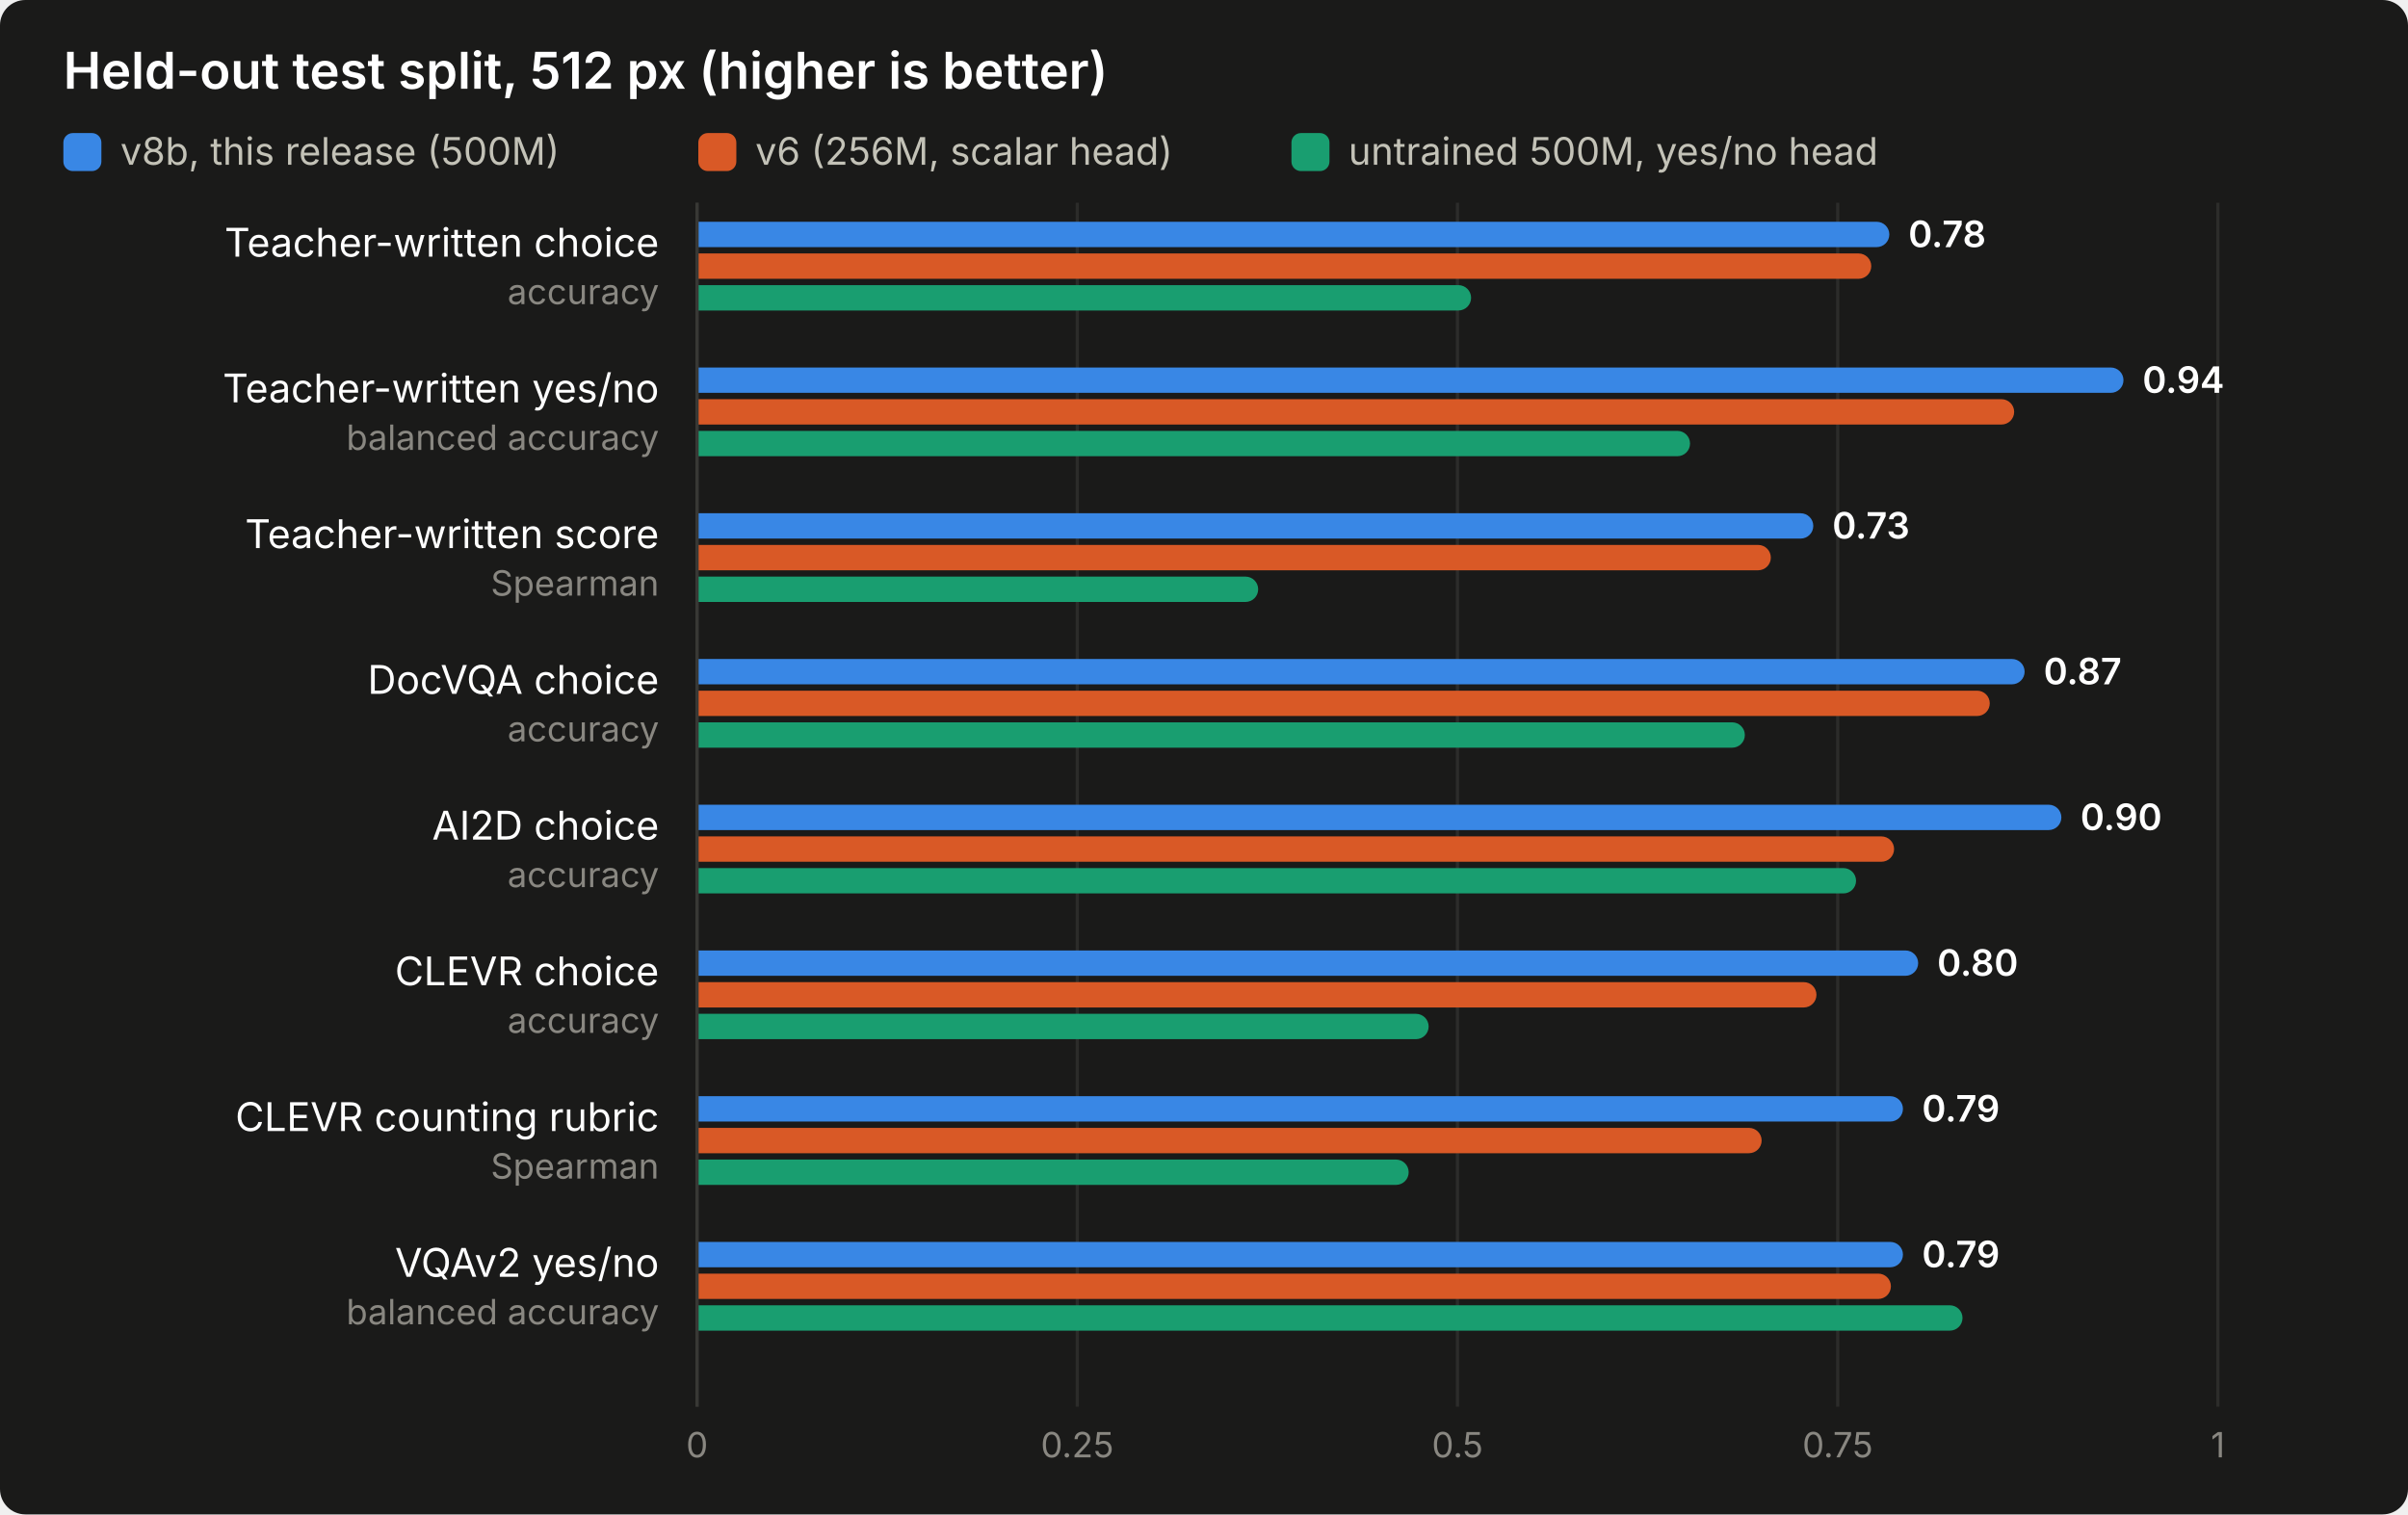
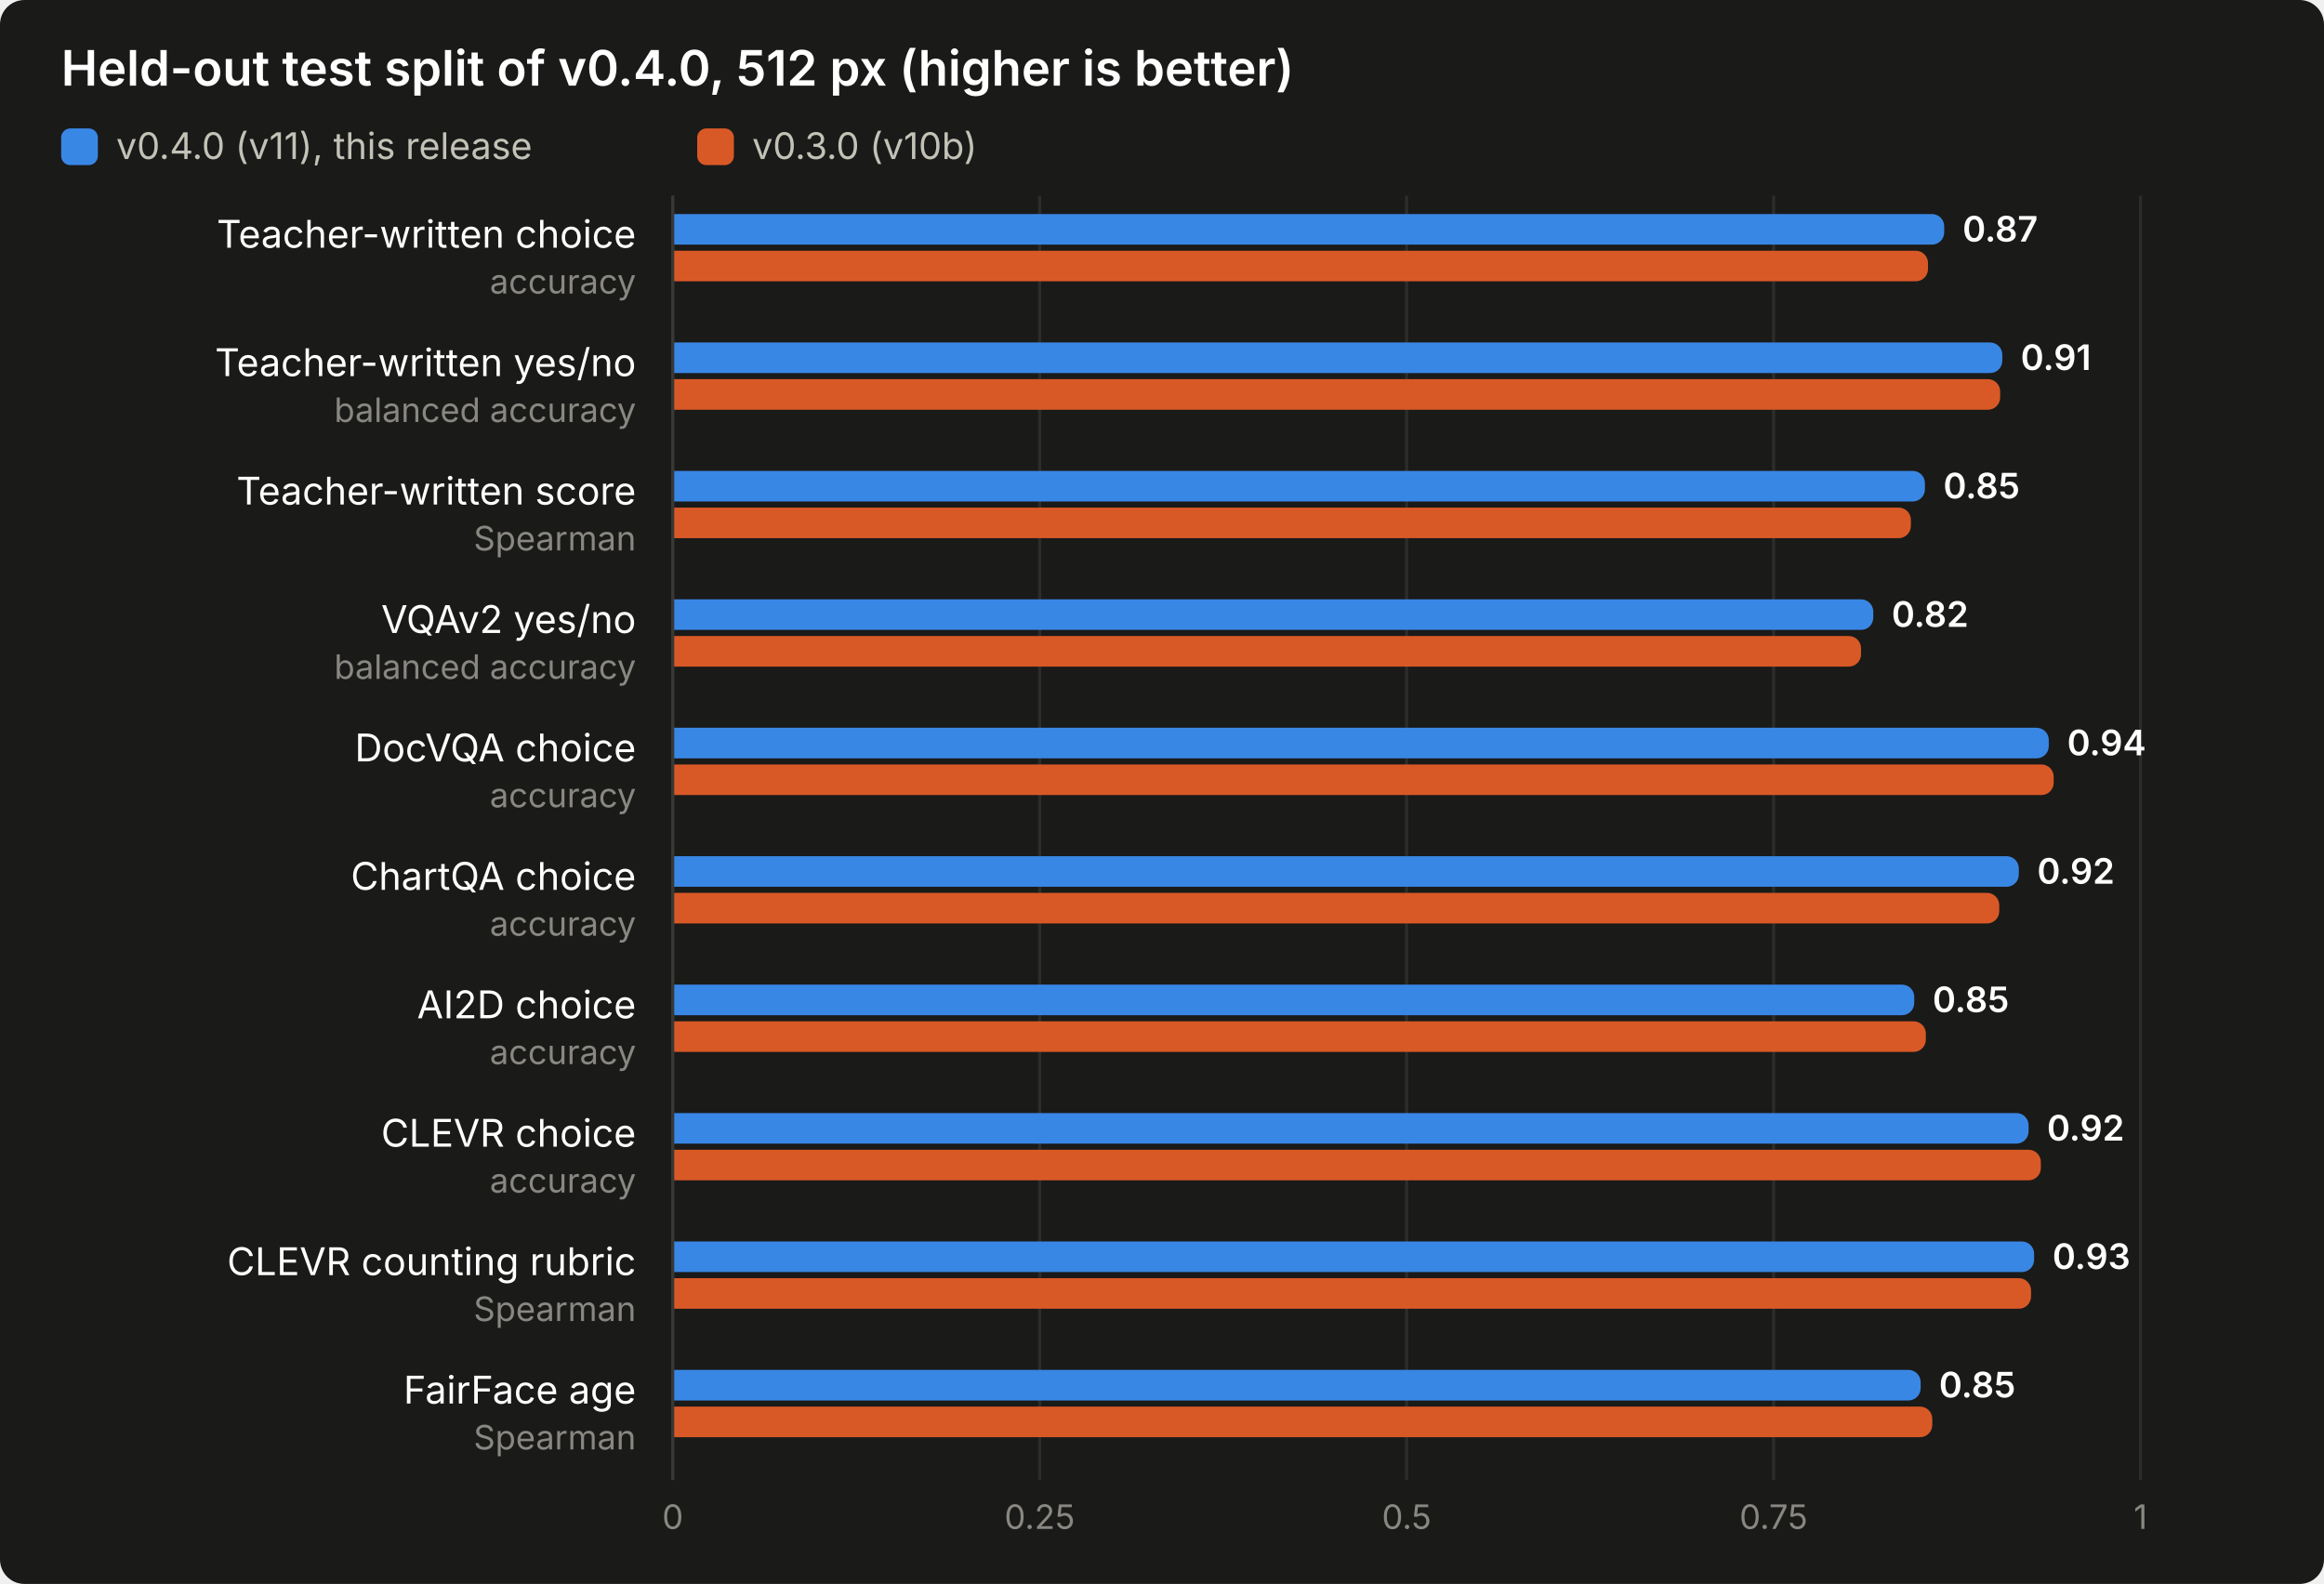
- <svg xmlns="http://www.w3.org/2000/svg" width="760" height="478" viewBox="0 0 760 478" font-family="system-ui,-apple-system,Segoe UI,sans-serif">
-   <rect width="760" height="478" fill="#1a1a19" rx="8" />
-   <text x="20" y="28" font-size="16" font-weight="600" fill="#ffffff">Held-out test split, 512 px (higher is better)</text>
+ <svg xmlns="http://www.w3.org/2000/svg" width="760" height="518" viewBox="0 0 760 518" font-family="system-ui,-apple-system,Segoe UI,sans-serif">
+   <rect width="760" height="518" fill="#1a1a19" rx="8" />
+   <text x="20" y="28" font-size="16" font-weight="600" fill="#ffffff">Held-out test split of v0.4.0, 512 px (higher is better)</text>
  <rect x="20" y="42" width="12" height="12" rx="3" fill="#3987e5" />
-   <text x="38" y="52" font-size="12" fill="#c3c2b7">v8b, this release (500M)</text>
-   <rect x="220.4" y="42" width="12" height="12" rx="3" fill="#d95926" />
-   <text x="238.4" y="52" font-size="12" fill="#c3c2b7">v6 (256M, scalar head)</text>
-   <rect x="407.6" y="42" width="12" height="12" rx="3" fill="#199e70" />
-   <text x="425.6" y="52" font-size="12" fill="#c3c2b7">untrained 500M, yes/no head</text>
-   <line x1="220.0" x2="220.0" y1="64" y2="444" stroke="#2c2c2a" stroke-width="1" />
-   <text x="220.0" y="460" font-size="11" fill="#898781" text-anchor="middle">0</text>
-   <line x1="340.0" x2="340.0" y1="64" y2="444" stroke="#2c2c2a" stroke-width="1" />
-   <text x="340.0" y="460" font-size="11" fill="#898781" text-anchor="middle">0.25</text>
-   <line x1="460.0" x2="460.0" y1="64" y2="444" stroke="#2c2c2a" stroke-width="1" />
-   <text x="460.0" y="460" font-size="11" fill="#898781" text-anchor="middle">0.5</text>
-   <line x1="580.0" x2="580.0" y1="64" y2="444" stroke="#2c2c2a" stroke-width="1" />
-   <text x="580.0" y="460" font-size="11" fill="#898781" text-anchor="middle">0.75</text>
-   <line x1="700.0" x2="700.0" y1="64" y2="444" stroke="#2c2c2a" stroke-width="1" />
-   <text x="700.0" y="460" font-size="11" fill="#898781" text-anchor="middle">1</text>
+   <text x="38" y="52" font-size="12" fill="#c3c2b7">v0.4.0 (v11), this release</text>
+   <rect x="228" y="42" width="12" height="12" rx="3" fill="#d95926" />
+   <text x="246" y="52" font-size="12" fill="#c3c2b7">v0.3.0 (v10b)</text>
+   <line x1="220.0" x2="220.0" y1="64" y2="484" stroke="#2c2c2a" stroke-width="1" />
+   <text x="220.0" y="500" font-size="11" fill="#898781" text-anchor="middle">0</text>
+   <line x1="340.0" x2="340.0" y1="64" y2="484" stroke="#2c2c2a" stroke-width="1" />
+   <text x="340.0" y="500" font-size="11" fill="#898781" text-anchor="middle">0.25</text>
+   <line x1="460.0" x2="460.0" y1="64" y2="484" stroke="#2c2c2a" stroke-width="1" />
+   <text x="460.0" y="500" font-size="11" fill="#898781" text-anchor="middle">0.5</text>
+   <line x1="580.0" x2="580.0" y1="64" y2="484" stroke="#2c2c2a" stroke-width="1" />
+   <text x="580.0" y="500" font-size="11" fill="#898781" text-anchor="middle">0.75</text>
+   <line x1="700.0" x2="700.0" y1="64" y2="484" stroke="#2c2c2a" stroke-width="1" />
+   <text x="700.0" y="500" font-size="11" fill="#898781" text-anchor="middle">1</text>
  <text x="208" y="81" font-size="12.5" fill="#ffffff" text-anchor="end">Teacher-written choice</text>
  <text x="208" y="96" font-size="11" fill="#898781" text-anchor="end">accuracy</text>
  <g>
-     <path d="M220.0,70.0 H592.3 A4,4 0 0 1 596.3,74.0 V74.0 A4,4 0 0 1 592.3,78.0 H220.0 Z" fill="#3987e5" />
+     <path d="M220,70 H631.8 A4,4 0 0 1 635.8,74 V76 A4,4 0 0 1 631.8,80 H220 Z" fill="#3987e5" />
  </g>
  <g>
-     <path d="M220.0,80.0 H586.6 A4,4 0 0 1 590.6,84.0 V84.0 A4,4 0 0 1 586.6,88.0 H220.0 Z" fill="#d95926" />
+     <path d="M220,82 H626.5 A4,4 0 0 1 630.5,86 V88 A4,4 0 0 1 626.5,92 H220 Z" fill="#d95926" />
+   </g>
+   <text x="641.8" y="79" font-size="11.5" font-weight="600" fill="#ffffff">0.87</text>
+   <text x="208" y="123" font-size="12.5" fill="#ffffff" text-anchor="end">Teacher-written yes/no</text>
+   <text x="208" y="138" font-size="11" fill="#898781" text-anchor="end">balanced accuracy</text>
+   <g>
+     <path d="M220,112 H650.8 A4,4 0 0 1 654.8,116 V118 A4,4 0 0 1 650.8,122 H220 Z" fill="#3987e5" />
  </g>
  <g>
-     <path d="M220.0,90.0 H460.3 A4,4 0 0 1 464.3,94.0 V94.0 A4,4 0 0 1 460.3,98.0 H220.0 Z" fill="#199e70" />
+     <path d="M220,124 H650.1 A4,4 0 0 1 654.1,128 V130 A4,4 0 0 1 650.1,134 H220 Z" fill="#d95926" />
  </g>
-   <text x="602.3" y="78" font-size="11.5" font-weight="600" fill="#ffffff">0.78</text>
-   <text x="208" y="127" font-size="12.5" fill="#ffffff" text-anchor="end">Teacher-written yes/no</text>
-   <text x="208" y="142" font-size="11" fill="#898781" text-anchor="end">balanced accuracy</text>
+   <text x="660.8" y="121" font-size="11.5" font-weight="600" fill="#ffffff">0.91</text>
+   <text x="208" y="165" font-size="12.5" fill="#ffffff" text-anchor="end">Teacher-written score</text>
+   <text x="208" y="180" font-size="11" fill="#898781" text-anchor="end">Spearman</text>
  <g>
-     <path d="M220.0,116.0 H666.2 A4,4 0 0 1 670.2,120.0 V120.0 A4,4 0 0 1 666.2,124.0 H220.0 Z" fill="#3987e5" />
+     <path d="M220,154 H625.5 A4,4 0 0 1 629.5,158 V160 A4,4 0 0 1 625.5,164 H220 Z" fill="#3987e5" />
  </g>
  <g>
-     <path d="M220.0,126.0 H631.7 A4,4 0 0 1 635.7,130.0 V130.0 A4,4 0 0 1 631.7,134.0 H220.0 Z" fill="#d95926" />
+     <path d="M220,166 H620.9 A4,4 0 0 1 624.9,170 V172 A4,4 0 0 1 620.9,176 H220 Z" fill="#d95926" />
+   </g>
+   <text x="635.5" y="163" font-size="11.5" font-weight="600" fill="#ffffff">0.85</text>
+   <text x="208" y="207" font-size="12.5" fill="#ffffff" text-anchor="end">VQAv2 yes/no</text>
+   <text x="208" y="222" font-size="11" fill="#898781" text-anchor="end">balanced accuracy</text>
+   <g>
+     <path d="M220,196 H608.6 A4,4 0 0 1 612.6,200 V202 A4,4 0 0 1 608.6,206 H220 Z" fill="#3987e5" />
  </g>
  <g>
-     <path d="M220.0,136.0 H529.4 A4,4 0 0 1 533.4,140.0 V140.0 A4,4 0 0 1 529.4,144.0 H220.0 Z" fill="#199e70" />
+     <path d="M220,208 H604.6 A4,4 0 0 1 608.6,212 V214 A4,4 0 0 1 604.6,218 H220 Z" fill="#d95926" />
  </g>
-   <text x="676.2" y="124" font-size="11.5" font-weight="600" fill="#ffffff">0.94</text>
-   <text x="208" y="173" font-size="12.5" fill="#ffffff" text-anchor="end">Teacher-written score</text>
-   <text x="208" y="188" font-size="11" fill="#898781" text-anchor="end">Spearman</text>
+   <text x="618.6" y="205" font-size="11.5" font-weight="600" fill="#ffffff">0.82</text>
+   <text x="208" y="249" font-size="12.5" fill="#ffffff" text-anchor="end">DocVQA choice</text>
+   <text x="208" y="264" font-size="11" fill="#898781" text-anchor="end">accuracy</text>
  <g>
-     <path d="M220.0,162.0 H568.3 A4,4 0 0 1 572.3,166.0 V166.0 A4,4 0 0 1 568.3,170.0 H220.0 Z" fill="#3987e5" />
+     <path d="M220,238 H666.0 A4,4 0 0 1 670.0,242 V244 A4,4 0 0 1 666.0,248 H220 Z" fill="#3987e5" />
  </g>
  <g>
-     <path d="M220.0,172.0 H554.9 A4,4 0 0 1 558.9,176.0 V176.0 A4,4 0 0 1 554.9,180.0 H220.0 Z" fill="#d95926" />
+     <path d="M220,250 H667.6 A4,4 0 0 1 671.6,254 V256 A4,4 0 0 1 667.6,260 H220 Z" fill="#d95926" />
+   </g>
+   <text x="676.0" y="247" font-size="11.5" font-weight="600" fill="#ffffff">0.94</text>
+   <text x="208" y="291" font-size="12.5" fill="#ffffff" text-anchor="end">ChartQA choice</text>
+   <text x="208" y="306" font-size="11" fill="#898781" text-anchor="end">accuracy</text>
+   <g>
+     <path d="M220,280 H656.2 A4,4 0 0 1 660.2,284 V286 A4,4 0 0 1 656.2,290 H220 Z" fill="#3987e5" />
  </g>
  <g>
-     <path d="M220.0,182.0 H393.1 A4,4 0 0 1 397.1,186.0 V186.0 A4,4 0 0 1 393.1,190.0 H220.0 Z" fill="#199e70" />
+     <path d="M220,292 H649.8 A4,4 0 0 1 653.8,296 V298 A4,4 0 0 1 649.8,302 H220 Z" fill="#d95926" />
  </g>
-   <text x="578.3" y="170" font-size="11.5" font-weight="600" fill="#ffffff">0.73</text>
-   <text x="208" y="219" font-size="12.5" fill="#ffffff" text-anchor="end">DocVQA choice</text>
-   <text x="208" y="234" font-size="11" fill="#898781" text-anchor="end">accuracy</text>
+   <text x="666.2" y="289" font-size="11.5" font-weight="600" fill="#ffffff">0.92</text>
+   <text x="208" y="333" font-size="12.5" fill="#ffffff" text-anchor="end">AI2D choice</text>
+   <text x="208" y="348" font-size="11" fill="#898781" text-anchor="end">accuracy</text>
  <g>
-     <path d="M220.0,208.0 H635.0 A4,4 0 0 1 639.0,212.0 V212.0 A4,4 0 0 1 635.0,216.0 H220.0 Z" fill="#3987e5" />
+     <path d="M220,322 H622.0 A4,4 0 0 1 626.0,326 V328 A4,4 0 0 1 622.0,332 H220 Z" fill="#3987e5" />
  </g>
  <g>
-     <path d="M220.0,218.0 H624.0 A4,4 0 0 1 628.0,222.0 V222.0 A4,4 0 0 1 624.0,226.0 H220.0 Z" fill="#d95926" />
+     <path d="M220,334 H625.8 A4,4 0 0 1 629.8,338 V340 A4,4 0 0 1 625.8,344 H220 Z" fill="#d95926" />
+   </g>
+   <text x="632.0" y="331" font-size="11.5" font-weight="600" fill="#ffffff">0.85</text>
+   <text x="208" y="375" font-size="12.5" fill="#ffffff" text-anchor="end">CLEVR choice</text>
+   <text x="208" y="390" font-size="11" fill="#898781" text-anchor="end">accuracy</text>
+   <g>
+     <path d="M220,364 H659.4 A4,4 0 0 1 663.4,368 V370 A4,4 0 0 1 659.4,374 H220 Z" fill="#3987e5" />
  </g>
  <g>
-     <path d="M220.0,228.0 H546.7 A4,4 0 0 1 550.7,232.0 V232.0 A4,4 0 0 1 546.7,236.0 H220.0 Z" fill="#199e70" />
+     <path d="M220,376 H663.4 A4,4 0 0 1 667.4,380 V382 A4,4 0 0 1 663.4,386 H220 Z" fill="#d95926" />
  </g>
-   <text x="645.0" y="216" font-size="11.5" font-weight="600" fill="#ffffff">0.87</text>
-   <text x="208" y="265" font-size="12.5" fill="#ffffff" text-anchor="end">AI2D choice</text>
-   <text x="208" y="280" font-size="11" fill="#898781" text-anchor="end">accuracy</text>
+   <text x="669.4" y="373" font-size="11.5" font-weight="600" fill="#ffffff">0.92</text>
+   <text x="208" y="417" font-size="12.5" fill="#ffffff" text-anchor="end">CLEVR counting rubric</text>
+   <text x="208" y="432" font-size="11" fill="#898781" text-anchor="end">Spearman</text>
  <g>
-     <path d="M220.0,254.0 H646.6 A4,4 0 0 1 650.6,258.0 V258.0 A4,4 0 0 1 646.6,262.0 H220.0 Z" fill="#3987e5" />
+     <path d="M220,406 H661.2 A4,4 0 0 1 665.2,410 V412 A4,4 0 0 1 661.2,416 H220 Z" fill="#3987e5" />
  </g>
  <g>
-     <path d="M220.0,264.0 H593.8 A4,4 0 0 1 597.8,268.0 V268.0 A4,4 0 0 1 593.8,272.0 H220.0 Z" fill="#d95926" />
+     <path d="M220,418 H660.2 A4,4 0 0 1 664.2,422 V424 A4,4 0 0 1 660.2,428 H220 Z" fill="#d95926" />
+   </g>
+   <text x="671.2" y="415" font-size="11.5" font-weight="600" fill="#ffffff">0.93</text>
+   <text x="208" y="459" font-size="12.5" fill="#ffffff" text-anchor="end">FairFace age</text>
+   <text x="208" y="474" font-size="11" fill="#898781" text-anchor="end">Spearman</text>
+   <g>
+     <path d="M220,448 H624.1 A4,4 0 0 1 628.1,452 V454 A4,4 0 0 1 624.1,458 H220 Z" fill="#3987e5" />
  </g>
  <g>
-     <path d="M220.0,274.0 H581.8 A4,4 0 0 1 585.8,278.0 V278.0 A4,4 0 0 1 581.8,282.0 H220.0 Z" fill="#199e70" />
+     <path d="M220,460 H627.9 A4,4 0 0 1 631.9,464 V466 A4,4 0 0 1 627.9,470 H220 Z" fill="#d95926" />
  </g>
-   <text x="656.6" y="262" font-size="11.5" font-weight="600" fill="#ffffff">0.90</text>
-   <text x="208" y="311" font-size="12.5" fill="#ffffff" text-anchor="end">CLEVR choice</text>
-   <text x="208" y="326" font-size="11" fill="#898781" text-anchor="end">accuracy</text>
-   <g>
-     <path d="M220.0,300.0 H601.4 A4,4 0 0 1 605.4,304.0 V304.0 A4,4 0 0 1 601.4,308.0 H220.0 Z" fill="#3987e5" />
-   </g>
-   <g>
-     <path d="M220.0,310.0 H569.3 A4,4 0 0 1 573.3,314.0 V314.0 A4,4 0 0 1 569.3,318.0 H220.0 Z" fill="#d95926" />
-   </g>
-   <g>
-     <path d="M220.0,320.0 H446.9 A4,4 0 0 1 450.9,324.0 V324.0 A4,4 0 0 1 446.9,328.0 H220.0 Z" fill="#199e70" />
-   </g>
-   <text x="611.4" y="308" font-size="11.5" font-weight="600" fill="#ffffff">0.80</text>
-   <text x="208" y="357" font-size="12.5" fill="#ffffff" text-anchor="end">CLEVR counting rubric</text>
-   <text x="208" y="372" font-size="11" fill="#898781" text-anchor="end">Spearman</text>
-   <g>
-     <path d="M220.0,346.0 H596.6 A4,4 0 0 1 600.6,350.0 V350.0 A4,4 0 0 1 596.6,354.0 H220.0 Z" fill="#3987e5" />
-   </g>
-   <g>
-     <path d="M220.0,356.0 H552.0 A4,4 0 0 1 556.0,360.0 V360.0 A4,4 0 0 1 552.0,364.0 H220.0 Z" fill="#d95926" />
-   </g>
-   <g>
-     <path d="M220.0,366.0 H440.6 A4,4 0 0 1 444.6,370.0 V370.0 A4,4 0 0 1 440.6,374.0 H220.0 Z" fill="#199e70" />
-   </g>
-   <text x="606.6" y="354" font-size="11.5" font-weight="600" fill="#ffffff">0.79</text>
-   <text x="208" y="403" font-size="12.5" fill="#ffffff" text-anchor="end">VQAv2 yes/no</text>
-   <text x="208" y="418" font-size="11" fill="#898781" text-anchor="end">balanced accuracy</text>
-   <g>
-     <path d="M220.0,392.0 H596.6 A4,4 0 0 1 600.6,396.0 V396.0 A4,4 0 0 1 596.6,400.0 H220.0 Z" fill="#3987e5" />
-   </g>
-   <g>
-     <path d="M220.0,402.0 H592.8 A4,4 0 0 1 596.8,406.0 V406.0 A4,4 0 0 1 592.8,410.0 H220.0 Z" fill="#d95926" />
-   </g>
-   <g>
-     <path d="M220.0,412.0 H615.4 A4,4 0 0 1 619.4,416.0 V416.0 A4,4 0 0 1 615.4,420.0 H220.0 Z" fill="#199e70" />
-   </g>
-   <text x="606.6" y="400" font-size="11.5" font-weight="600" fill="#ffffff">0.79</text>
-   <line x1="220" x2="220" y1="64" y2="444" stroke="#383835" stroke-width="1" />
+   <text x="634.1" y="457" font-size="11.5" font-weight="600" fill="#ffffff">0.85</text>
+   <line x1="220" x2="220" y1="64" y2="484" stroke="#383835" stroke-width="1" />
</svg>
